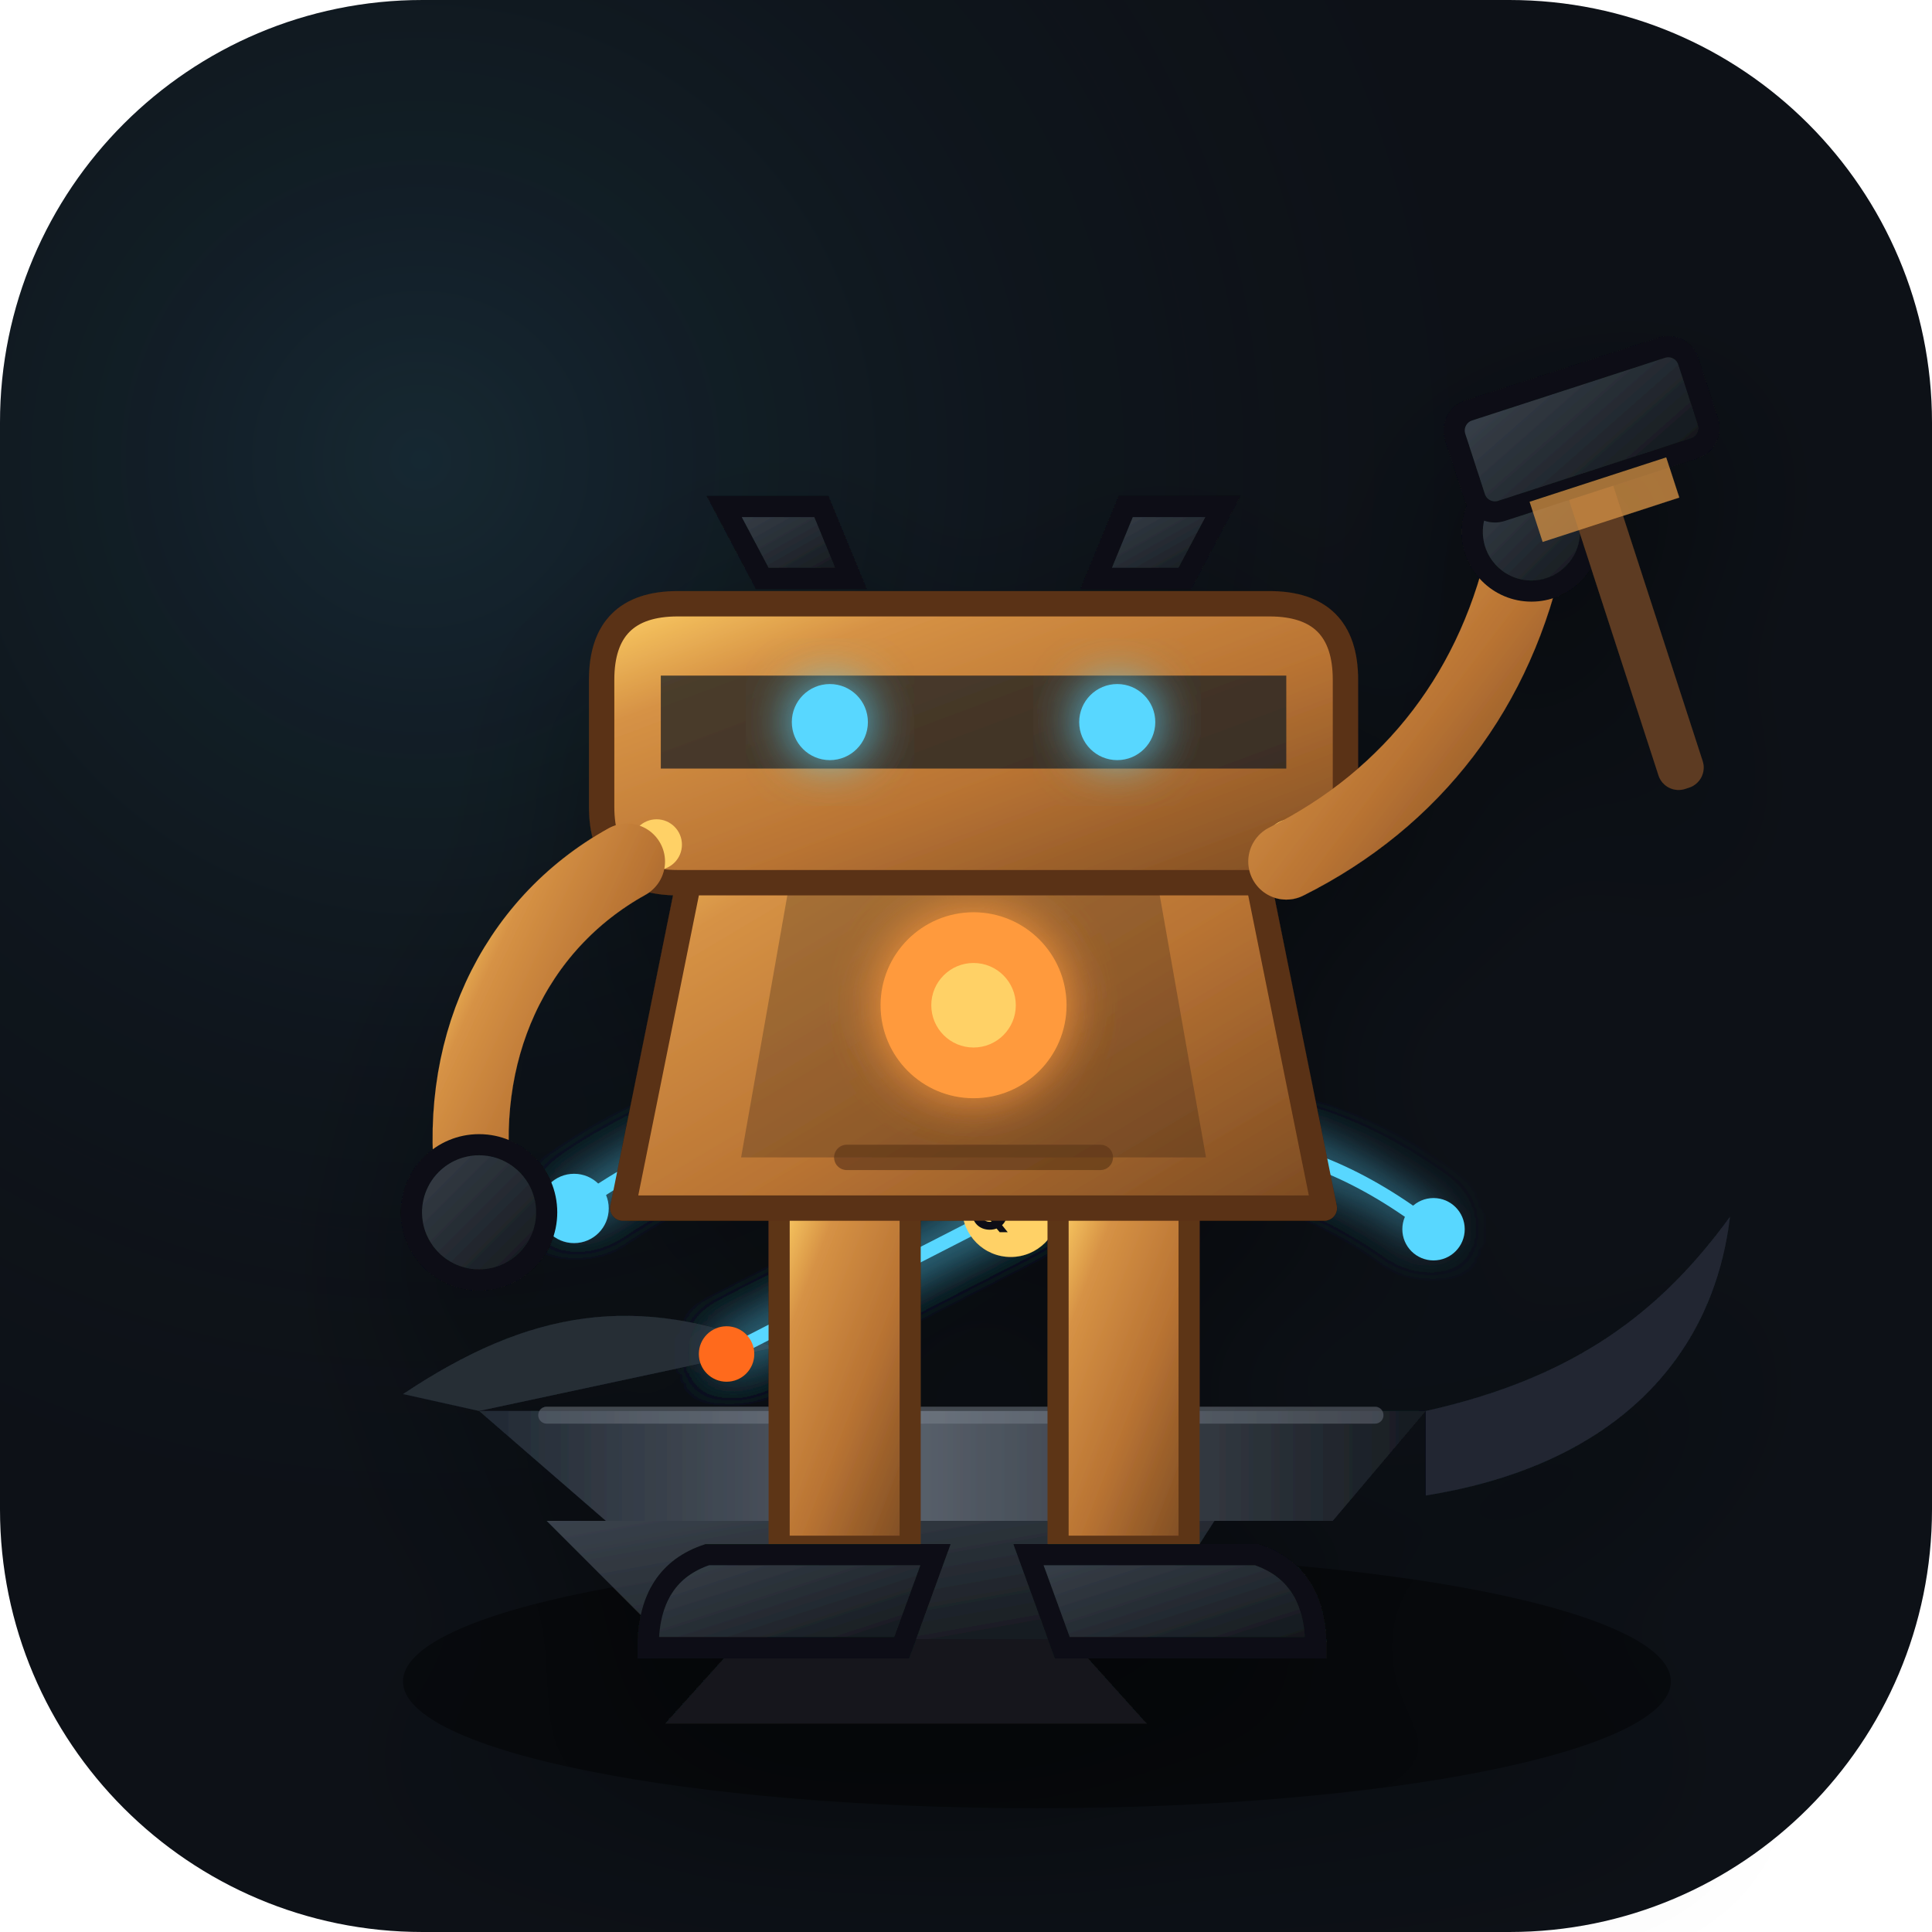
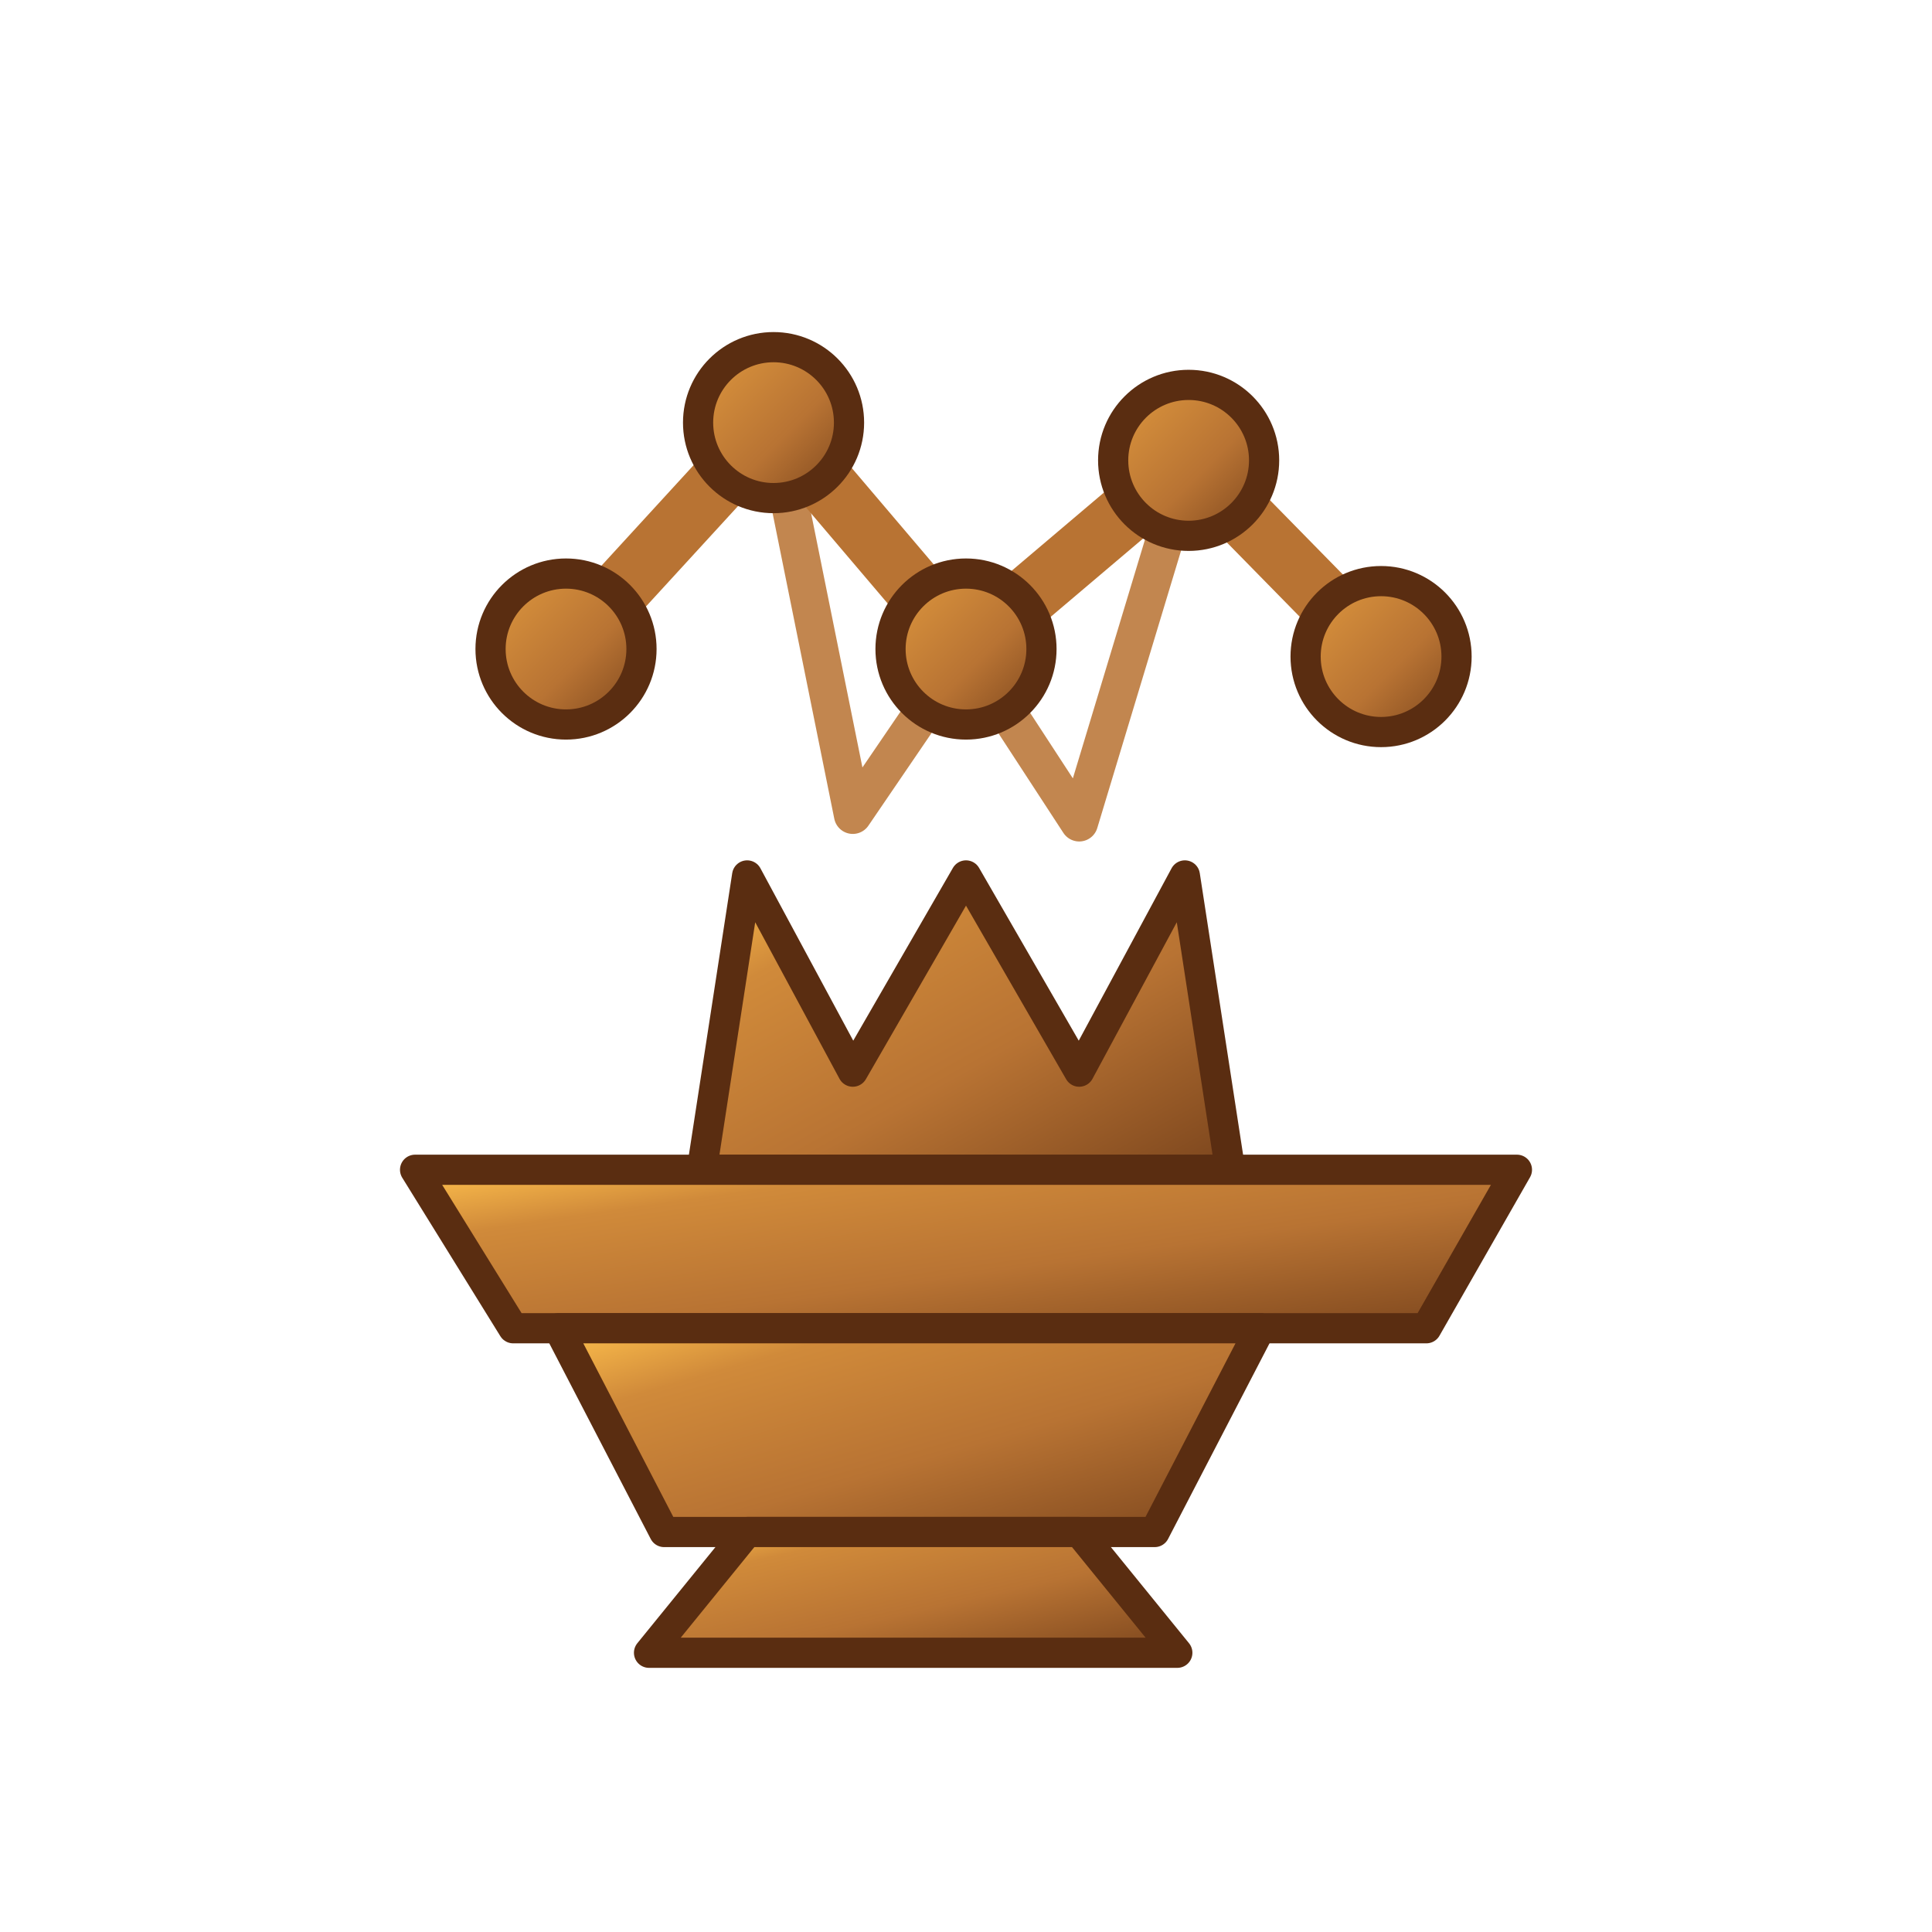
- <svg xmlns="http://www.w3.org/2000/svg" width="512" height="512" viewBox="0 0 512 512" role="img" aria-label="Talos forge automaton mark">
+ <svg xmlns="http://www.w3.org/2000/svg" width="512" height="512" viewBox="0 0 512 512" role="img" aria-label="Hephaestus anvil decision graph mark">
  <defs>
    <radialGradient id="emberField" cx="80%" cy="78%" r="70%">
-       <stop offset="0%" stop-color="#FF6B1A" stop-opacity="0.32" />
-       <stop offset="45%" stop-color="#7A4A22" stop-opacity="0.15" />
+       <stop offset="0%" stop-color="#FF6A00" stop-opacity="0.32" />
+       <stop offset="45%" stop-color="#7B451D" stop-opacity="0.15" />
      <stop offset="100%" stop-color="#0D1117" stop-opacity="0" />
    </radialGradient>
    <radialGradient id="coolField" cx="22%" cy="24%" r="58%">
-       <stop offset="0%" stop-color="#58D7FF" stop-opacity="0.13" />
+       <stop offset="0%" stop-color="#3DD6FF" stop-opacity="0.13" />
      <stop offset="100%" stop-color="#0D1117" stop-opacity="0" />
    </radialGradient>
    <linearGradient id="bronzeMetal" x1="0%" x2="100%" y1="0%" y2="100%">
-       <stop offset="0%" stop-color="#FFD166" />
-       <stop offset="22%" stop-color="#D69245" />
+       <stop offset="0%" stop-color="#FFC14D" />
+       <stop offset="22%" stop-color="#D08A3A" />
      <stop offset="58%" stop-color="#B87333" />
-       <stop offset="100%" stop-color="#7A4A22" />
+       <stop offset="100%" stop-color="#7B451D" />
    </linearGradient>
    <linearGradient id="darkSteel" x1="0%" x2="100%" y1="0%" y2="100%">
-       <stop offset="0%" stop-color="#3A424C" />
-       <stop offset="55%" stop-color="#242A31" />
+       <stop offset="0%" stop-color="#3D4751" />
+       <stop offset="55%" stop-color="#2B3138" />
      <stop offset="100%" stop-color="#101419" />
    </linearGradient>
    <linearGradient id="anvilTop" x1="0%" x2="100%" y1="0%" y2="0%">
      <stop offset="0%" stop-color="#202832" />
      <stop offset="45%" stop-color="#59616C" />
      <stop offset="100%" stop-color="#151A20" />
    </linearGradient>
    <filter id="softGlow" x="-60%" y="-60%" width="220%" height="220%">
      <feGaussianBlur stdDeviation="6" result="blur" />
      <feMerge>
        <feMergeNode in="blur" />
        <feMergeNode in="SourceGraphic" />
      </feMerge>
    </filter>
    <filter id="hardShadow" x="-30%" y="-30%" width="160%" height="180%">
      <feDropShadow dx="0" dy="18" stdDeviation="18" flood-color="#000000" flood-opacity="0.38" />
    </filter>
    <pattern id="grid" width="44" height="44" patternUnits="userSpaceOnUse">
      <path d="M 44 0 L 0 0 0 44" fill="none" stroke="#2E3742" stroke-opacity="0.22" stroke-width="1" />
    </pattern>
    <pattern id="sparks" width="160" height="120" patternUnits="userSpaceOnUse">
-       <circle cx="26" cy="24" r="1.6" fill="#FFD166" opacity="0.42" />
-       <circle cx="96" cy="72" r="1.2" fill="#FF6B1A" opacity="0.38" />
-       <circle cx="138" cy="38" r="1.1" fill="#58D7FF" opacity="0.22" />
+       <circle cx="26" cy="24" r="1.6" fill="#FFC14D" opacity="0.42" />
+       <circle cx="96" cy="72" r="1.2" fill="#FF6A00" opacity="0.38" />
+       <circle cx="138" cy="38" r="1.1" fill="#3DD6FF" opacity="0.22" />
    </pattern>
  </defs>
-   <rect width="512" height="512" rx="112" fill="#0D1117" />
-   <rect width="512" height="512" rx="112" fill="url(#coolField)" opacity="0.9" />
-   <g transform="translate(62 76) scale(1.12)">
-     <g transform="scale(1)" filter="url(#hardShadow)">
-       <ellipse cx="190" cy="330" rx="150" ry="30" fill="#020407" opacity="0.42" />
-       <g id="anvil">
-         <path d="M58 266 H282 L260 292 H88 Z" fill="url(#anvilTop)" />
-         <path d="M74 292 H232 L214 320 H102 Z" fill="url(#darkSteel)" />
-         <path d="M120 320 H198 L216 340 H102 Z" fill="#12171D" />
-         <path d="M40 262 C70 242 95 238 128 251 L58 266 Z" fill="#252D36" />
-         <path d="M282 266 C318 258 338 242 354 220 C350 254 326 279 282 286 Z" fill="#202832" />
-         <path d="M74 267 H270" stroke="#89919B" stroke-opacity="0.36" stroke-width="4" stroke-linecap="round" />
-       </g>
-       <g id="forged-decision-graph" transform="translate(28 18) scale(0.82)">
-         <g fill="none" stroke="#58D7FF" stroke-width="4" stroke-linecap="round" stroke-linejoin="round" filter="url(#softGlow)">
-           <path d="M 64 244 C 110 211 148 211 190 244" />
-           <path d="M 190 244 C 232 216 272 219 312 250" />
-           <path d="M 150 168 L 190 244 L 108 286" />
-           <path d="M 246 170 L 190 244" />
-         </g>
-         <g>
-           <circle cx="64" cy="244" r="10" fill="#58D7FF" />
-           <circle cx="150" cy="168" r="12" fill="#58D7FF" />
-           <circle cx="190" cy="244" r="14" fill="#FFD166" />
-           <circle cx="246" cy="170" r="10" fill="#58D7FF" />
-           <circle cx="312" cy="250" r="9" fill="#58D7FF" />
-           <circle cx="108" cy="286" r="8" fill="#FF6B1A" />
-           <text x="184" y="250" text-anchor="middle" font-family="Segoe UI, Inter, Arial, sans-serif" font-size="15" font-weight="800" fill="#0D1117">Q</text>
-         </g>
-       </g>
-       <g id="talos">
-         <path d="M129 218 H160 V298 H129 Z" fill="url(#bronzeMetal)" stroke="#5D3519" stroke-width="5" stroke-linejoin="round" />
-         <path d="M195 218 H226 V298 H195 Z" fill="url(#bronzeMetal)" stroke="#5D3519" stroke-width="5" stroke-linejoin="round" />
-         <path d="M112 300 H166 L158 322 H98 C98 310 103 303 112 300 Z" fill="url(#darkSteel)" stroke="#0B0F14" stroke-width="5" />
-         <path d="M188 300 H242 C251 303 256 310 256 322 H196 Z" fill="url(#darkSteel)" stroke="#0B0F14" stroke-width="5" />
-         <path d="M112 119 L238 119 L258 218 H92 Z" fill="url(#bronzeMetal)" stroke="#5A3115" stroke-width="6" stroke-linejoin="round" />
-         <path d="M132 138 H218 L230 206 H120 Z" fill="#2A1D16" opacity="0.28" />
-         <circle cx="175" cy="170" r="22" fill="#FF9A3D" filter="url(#softGlow)" />
-         <circle cx="175" cy="170" r="10" fill="#FFD166" />
-         <path d="M145 206 H205" stroke="#5C3519" stroke-width="6" stroke-linecap="round" opacity="0.65" />
-         <path d="M105 75 H245 Q263 75 263 93 V123 Q263 141 245 141 H105 Q87 141 87 123 V93 Q87 75 105 75 Z" fill="url(#bronzeMetal)" stroke="#5A3115" stroke-width="6" />
-         <path d="M101 92 H249 V114 H101 Z" fill="#141A21" opacity="0.72" />
-         <circle cx="141" cy="103" r="9" fill="#58D7FF" filter="url(#softGlow)" />
-         <circle cx="209" cy="103" r="9" fill="#58D7FF" filter="url(#softGlow)" />
-         <path d="M125 69 L116 52 H139 L146 69 Z" fill="url(#darkSteel)" stroke="#0B0F14" stroke-width="5" />
-         <path d="M204 69 L211 52 H234 L225 69 Z" fill="url(#darkSteel)" stroke="#0B0F14" stroke-width="5" />
-         <circle cx="100" cy="132" r="6" fill="#FFD166" />
-         <circle cx="250" cy="132" r="6" fill="#FFD166" />
-         <path d="M93 136 C66 151 52 181 57 215" fill="none" stroke="url(#bronzeMetal)" stroke-width="18" stroke-linecap="round" />
-         <circle cx="58" cy="219" r="16" fill="url(#darkSteel)" stroke="#0B0F14" stroke-width="5" />
-         <path d="M249 136 C279 121 299 95 306 61" fill="none" stroke="url(#bronzeMetal)" stroke-width="18" stroke-linecap="round" />
-         <circle cx="307" cy="58" r="14" fill="url(#darkSteel)" stroke="#0B0F14" stroke-width="5" />
-         <g transform="rotate(-18 318 44)">
-           <rect x="314" y="35" width="11" height="88" rx="5" fill="#5D3B21" />
-           <rect x="293" y="22" width="58" height="25" rx="5" fill="url(#darkSteel)" stroke="#0B0F14" stroke-width="5" />
-           <rect x="305" y="47" width="34" height="10" fill="#D69245" opacity="0.75" />
-         </g>
-       </g>
-     </g>
+   <g fill="none" stroke="#B87333" stroke-linecap="round" stroke-linejoin="round">
+     <path d="M150 172 L205 112 L256 172 L315 122 L366 174" stroke-width="16" />
+     <path d="M205 112 L226 216 L256 172 L286 218 L315 122" stroke-width="10" opacity="0.86" />
+   </g>
+   <g fill="url(#bronzeMetal)" stroke="#5A2D11" stroke-width="8">
+     <circle cx="150" cy="172" r="20" />
+     <circle cx="205" cy="112" r="20" />
+     <circle cx="256" cy="172" r="20" />
+     <circle cx="315" cy="122" r="20" />
+     <circle cx="366" cy="174" r="20" />
+   </g>
+   <g fill="url(#bronzeMetal)" stroke="#5A2D11" stroke-linejoin="round" stroke-width="8">
+     <path d="M198 232 L226 284 L256 232 L286 284 L314 232 L326 310 H186 Z" />
+     <path d="M110 310 H402 L378 352 H136 Z" />
+     <path d="M148 352 H334 L306 406 H176 Z" />
+     <path d="M198 406 H286 L312 438 H172 Z" />
  </g>
</svg>
